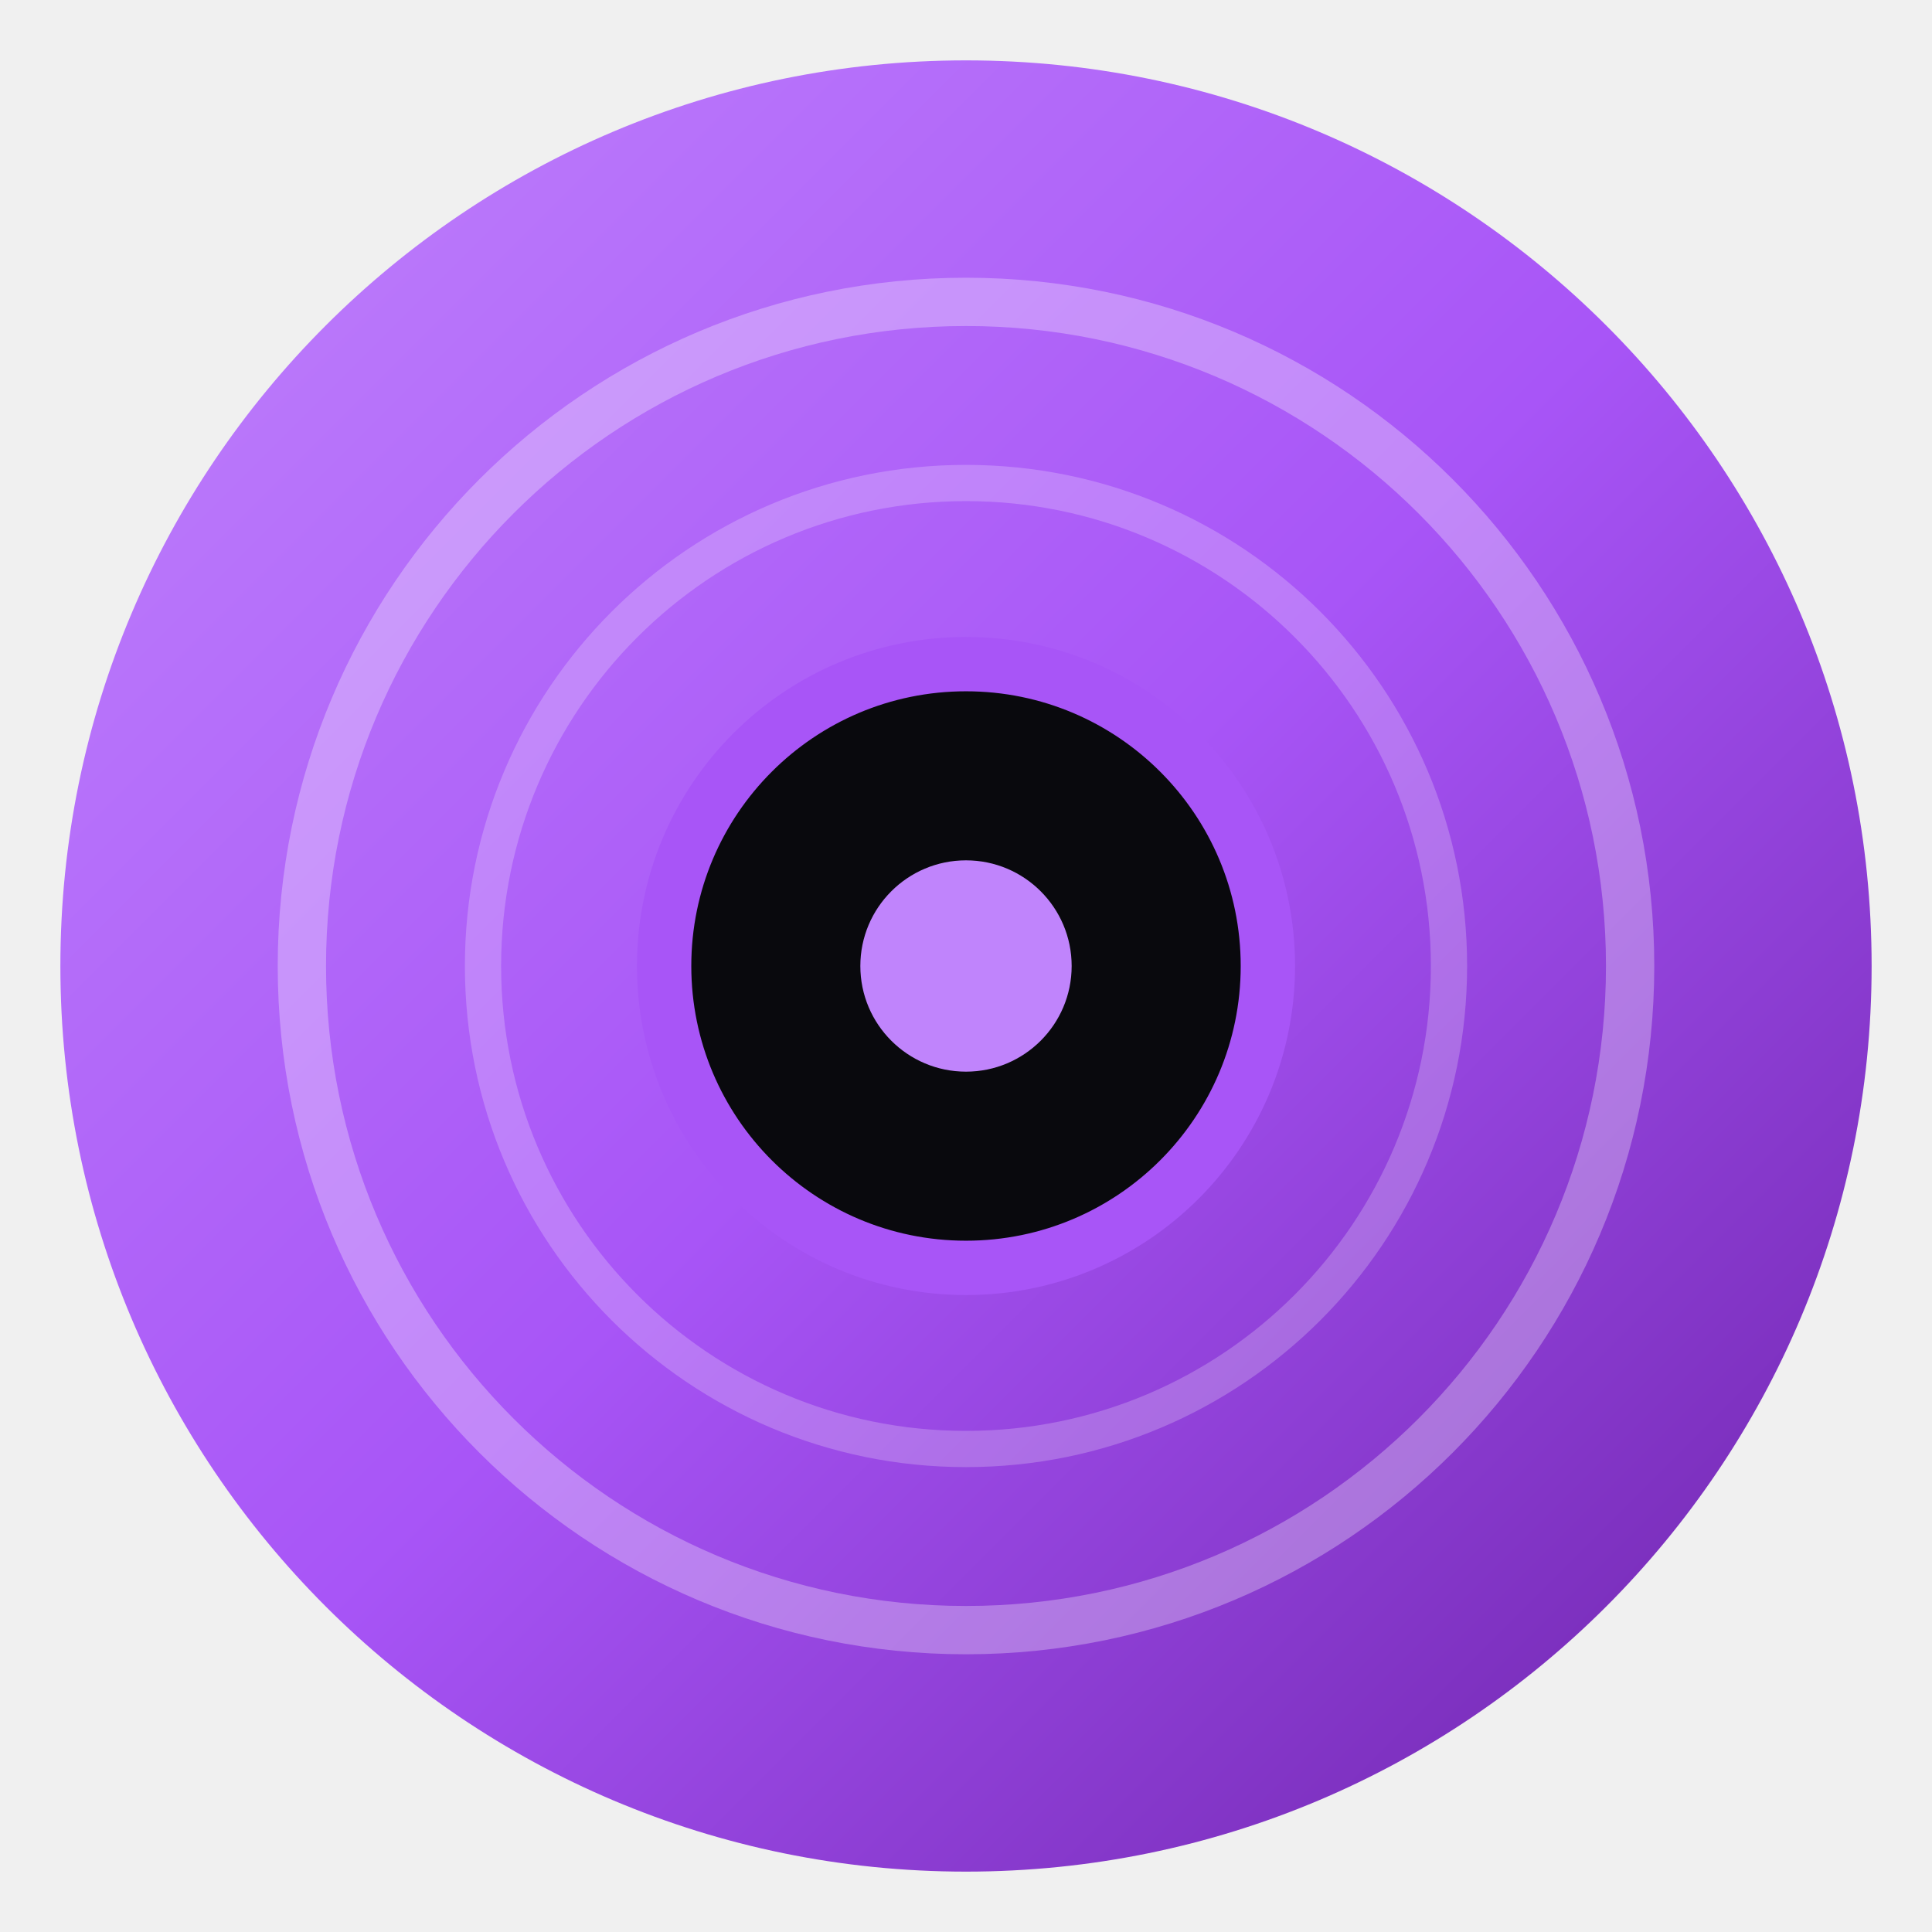
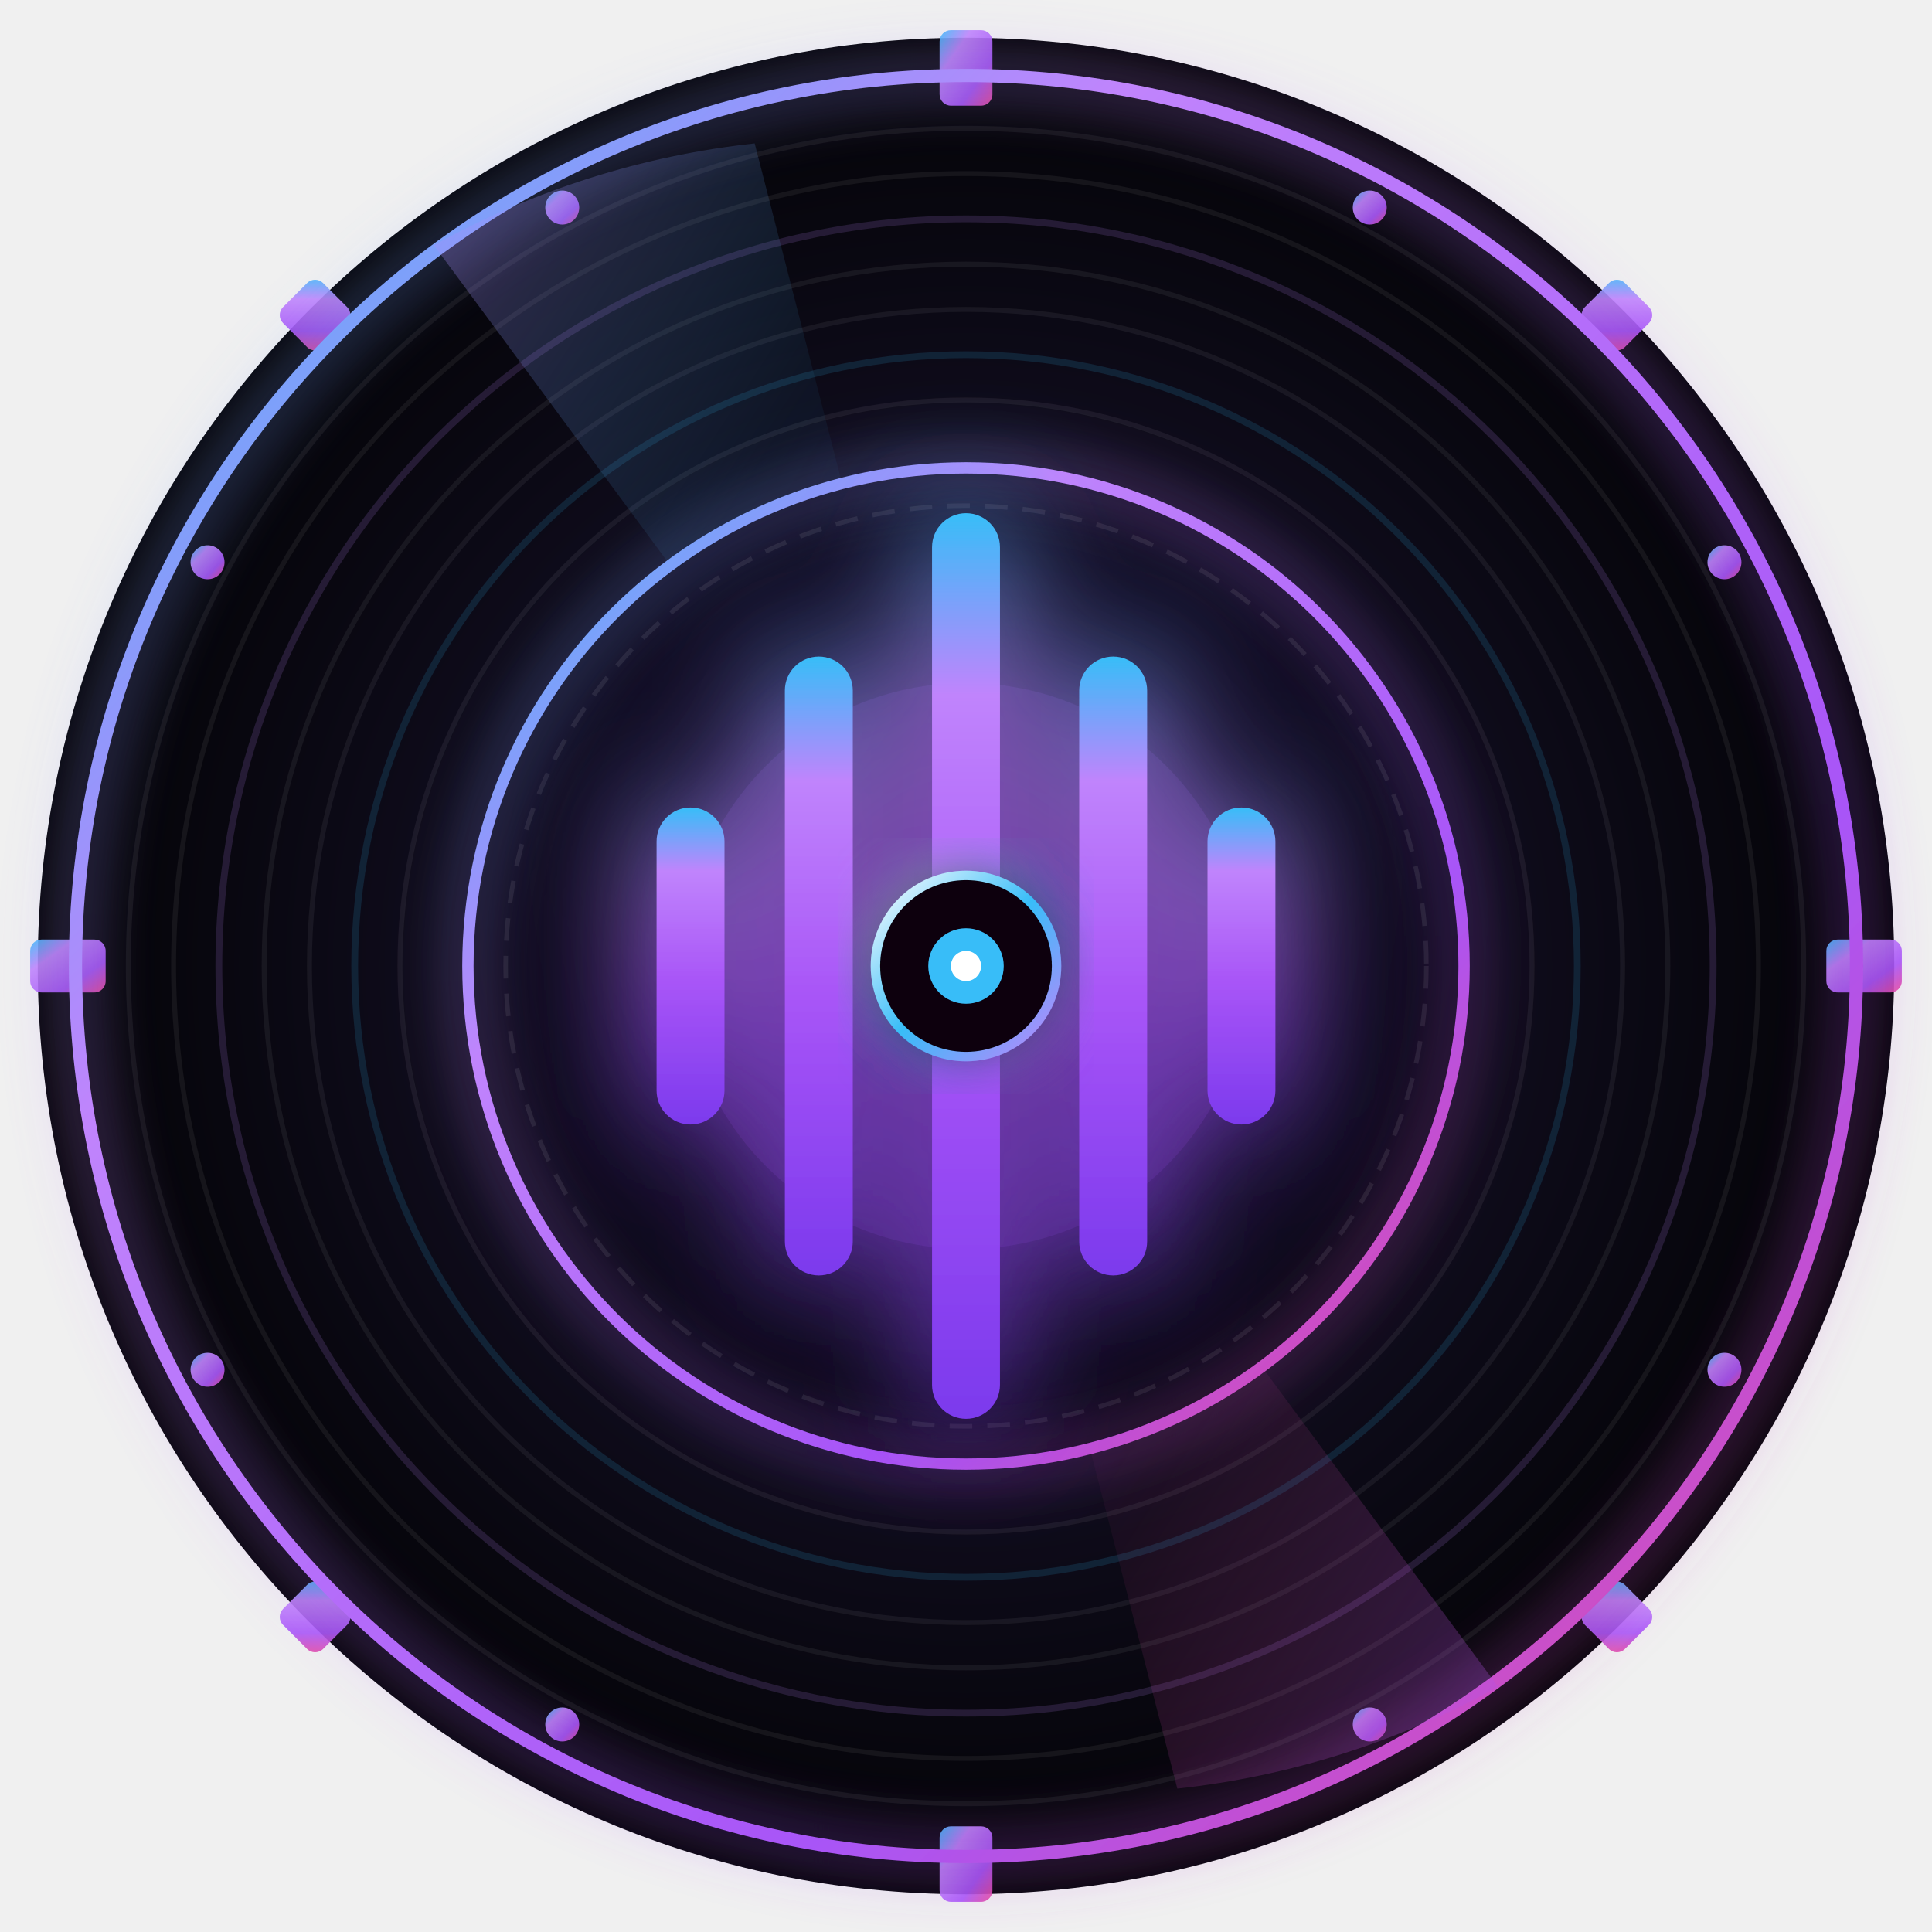
- <svg xmlns="http://www.w3.org/2000/svg" viewBox="0 0 64 64">
+ <svg xmlns="http://www.w3.org/2000/svg" viewBox="0 0 512 512" width="100%" height="100%">
  <defs>
-     <linearGradient id="discGrad" x1="0%" y1="0%" x2="100%" y2="100%">
-       <stop offset="0%" stop-color="#c084fc" />
-       <stop offset="50%" stop-color="#a855f7" />
-       <stop offset="100%" stop-color="#6b21a8" />
+     <radialGradient id="vaultBase" cx="50%" cy="50%" r="50%">
+       <stop offset="0%" stop-color="#1e1738" />
+       <stop offset="55%" stop-color="#0f0c1c" />
+       <stop offset="85%" stop-color="#07060d" />
+       <stop offset="100%" stop-color="#020204" />
+     </radialGradient>
+     <radialGradient id="hubDepth" cx="50%" cy="45%" r="55%">
+       <stop offset="0%" stop-color="#281e4a" />
+       <stop offset="70%" stop-color="#130e26" />
+       <stop offset="100%" stop-color="#090712" />
+     </radialGradient>
+     <linearGradient id="neonRim" x1="0%" y1="0%" x2="100%" y2="100%">
+       <stop offset="0%" stop-color="#38bdf8" />
+       <stop offset="30%" stop-color="#c084fc" />
+       <stop offset="70%" stop-color="#a855f7" />
+       <stop offset="100%" stop-color="#ec4899" />
    </linearGradient>
+     <linearGradient id="sheen1" x1="0%" y1="0%" x2="100%" y2="100%">
+       <stop offset="0%" stop-color="#c084fc" stop-opacity="0.32" />
+       <stop offset="50%" stop-color="#38bdf8" stop-opacity="0.06" />
+       <stop offset="100%" stop-color="transparent" />
+     </linearGradient>
+     <linearGradient id="sheen2" x1="100%" y1="100%" x2="0%" y2="0%">
+       <stop offset="0%" stop-color="#a855f7" stop-opacity="0.32" />
+       <stop offset="50%" stop-color="#ec4899" stop-opacity="0.06" />
+       <stop offset="100%" stop-color="transparent" />
+     </linearGradient>
+     <linearGradient id="waveBarGrad" x1="0%" y1="100%" x2="0%" y2="0%">
+       <stop offset="0%" stop-color="#7c3aed" />
+       <stop offset="45%" stop-color="#a855f7" />
+       <stop offset="80%" stop-color="#c084fc" />
+       <stop offset="100%" stop-color="#38bdf8" />
+     </linearGradient>
+     <linearGradient id="spindleRim" x1="0%" y1="0%" x2="100%" y2="100%">
+       <stop offset="0%" stop-color="#ffffff" />
+       <stop offset="50%" stop-color="#38bdf8" />
+       <stop offset="100%" stop-color="#c084fc" />
+     </linearGradient>
+     <filter id="coreGlow" x="-20%" y="-20%" width="140%" height="140%">
+       <feGaussianBlur stdDeviation="8" result="blur" />
+       <feMerge>
+         <feMergeNode in="blur" />
+         <feMergeNode in="SourceGraphic" />
+       </feMerge>
+     </filter>
+     <filter id="bloomGlow" x="-30%" y="-30%" width="160%" height="160%">
+       <feGaussianBlur stdDeviation="16" result="blur" />
+       <feMerge>
+         <feMergeNode in="blur" />
+         <feMergeNode in="SourceGraphic" />
+       </feMerge>
+     </filter>
  </defs>
-   <circle cx="32" cy="32" r="30" fill="url(#discGrad)" />
-   <circle cx="32" cy="32" r="22" fill="none" stroke="rgba(255,255,255,0.3)" stroke-width="1.6" />
-   <circle cx="32" cy="32" r="16" fill="none" stroke="rgba(255,255,255,0.22)" stroke-width="1.2" />
-   <circle cx="32" cy="32" r="10" fill="#09090d" stroke="#a855f7" stroke-width="1.8" />
-   <circle cx="32" cy="32" r="3.5" fill="#c084fc" />
+   <circle cx="256" cy="256" r="246" fill="url(#vaultBase)" />
+   <g fill="url(#neonRim)" opacity="0.9">
+     <rect x="249" y="8" width="14" height="20" rx="3" />
+     <rect x="249" y="484" width="14" height="20" rx="3" />
+     <rect x="8" y="249" width="20" height="14" rx="3" />
+     <rect x="484" y="249" width="20" height="14" rx="3" />
+     <rect x="76" y="76" width="15" height="15" rx="3" transform="rotate(45 83.5 83.5)" />
+     <rect x="421" y="76" width="15" height="15" rx="3" transform="rotate(45 428.5 83.5)" />
+     <rect x="76" y="421" width="15" height="15" rx="3" transform="rotate(45 83.5 428.5)" />
+     <rect x="421" y="421" width="15" height="15" rx="3" transform="rotate(45 428.5 428.5)" />
+     <circle cx="363" cy="55" r="4.5" />
+     <circle cx="149" cy="55" r="4.5" />
+     <circle cx="363" cy="457" r="4.5" />
+     <circle cx="149" cy="457" r="4.5" />
+     <circle cx="55" cy="363" r="4.5" />
+     <circle cx="55" cy="149" r="4.5" />
+     <circle cx="457" cy="363" r="4.5" />
+     <circle cx="457" cy="149" r="4.5" />
+   </g>
+   <circle cx="256" cy="256" r="236" fill="none" stroke="url(#neonRim)" stroke-width="3.5" filter="url(#coreGlow)" />
+   <g fill="none" stroke="rgba(255, 255, 255, 0.06)" stroke-width="1.3">
+     <circle cx="256" cy="256" r="222" />
+     <circle cx="256" cy="256" r="210" />
+     <circle cx="256" cy="256" r="198" stroke="rgba(192, 132, 252, 0.16)" stroke-width="1.8" />
+     <circle cx="256" cy="256" r="186" />
+     <circle cx="256" cy="256" r="174" />
+     <circle cx="256" cy="256" r="162" stroke="rgba(56, 189, 248, 0.14)" stroke-width="1.8" />
+     <circle cx="256" cy="256" r="150" />
+   </g>
+   <path d="M 256 256 L 115 65 A 225 225 0 0 1 200 38 Z" fill="url(#sheen1)" />
+   <path d="M 256 256 L 397 447 A 225 225 0 0 1 312 474 Z" fill="url(#sheen2)" />
+   <circle cx="256" cy="256" r="132" fill="url(#hubDepth)" />
+   <circle cx="256" cy="256" r="132" fill="none" stroke="url(#neonRim)" stroke-width="3" filter="url(#coreGlow)" />
+   <circle cx="256" cy="256" r="122" fill="none" stroke="rgba(255, 255, 255, 0.08)" stroke-width="1.2" stroke-dasharray="6 4" />
+   <circle cx="256" cy="256" r="75" fill="#a855f7" opacity="0.22" filter="url(#bloomGlow)" />
+   <g filter="url(#bloomGlow)">
+     <rect x="174" y="214" width="18" height="84" rx="9" fill="url(#waveBarGrad)" />
+     <rect x="208" y="174" width="18" height="164" rx="9" fill="url(#waveBarGrad)" />
+     <rect x="247" y="136" width="18" height="240" rx="9" fill="url(#waveBarGrad)" />
+     <rect x="286" y="174" width="18" height="164" rx="9" fill="url(#waveBarGrad)" />
+     <rect x="320" y="214" width="18" height="84" rx="9" fill="url(#waveBarGrad)" />
+   </g>
+   <circle cx="256" cy="256" r="24" fill="#080610" stroke="url(#spindleRim)" stroke-width="2.5" filter="url(#coreGlow)" />
+   <circle cx="256" cy="256" r="10" fill="#38bdf8" />
+   <circle cx="256" cy="256" r="4" fill="#ffffff" />
</svg>
